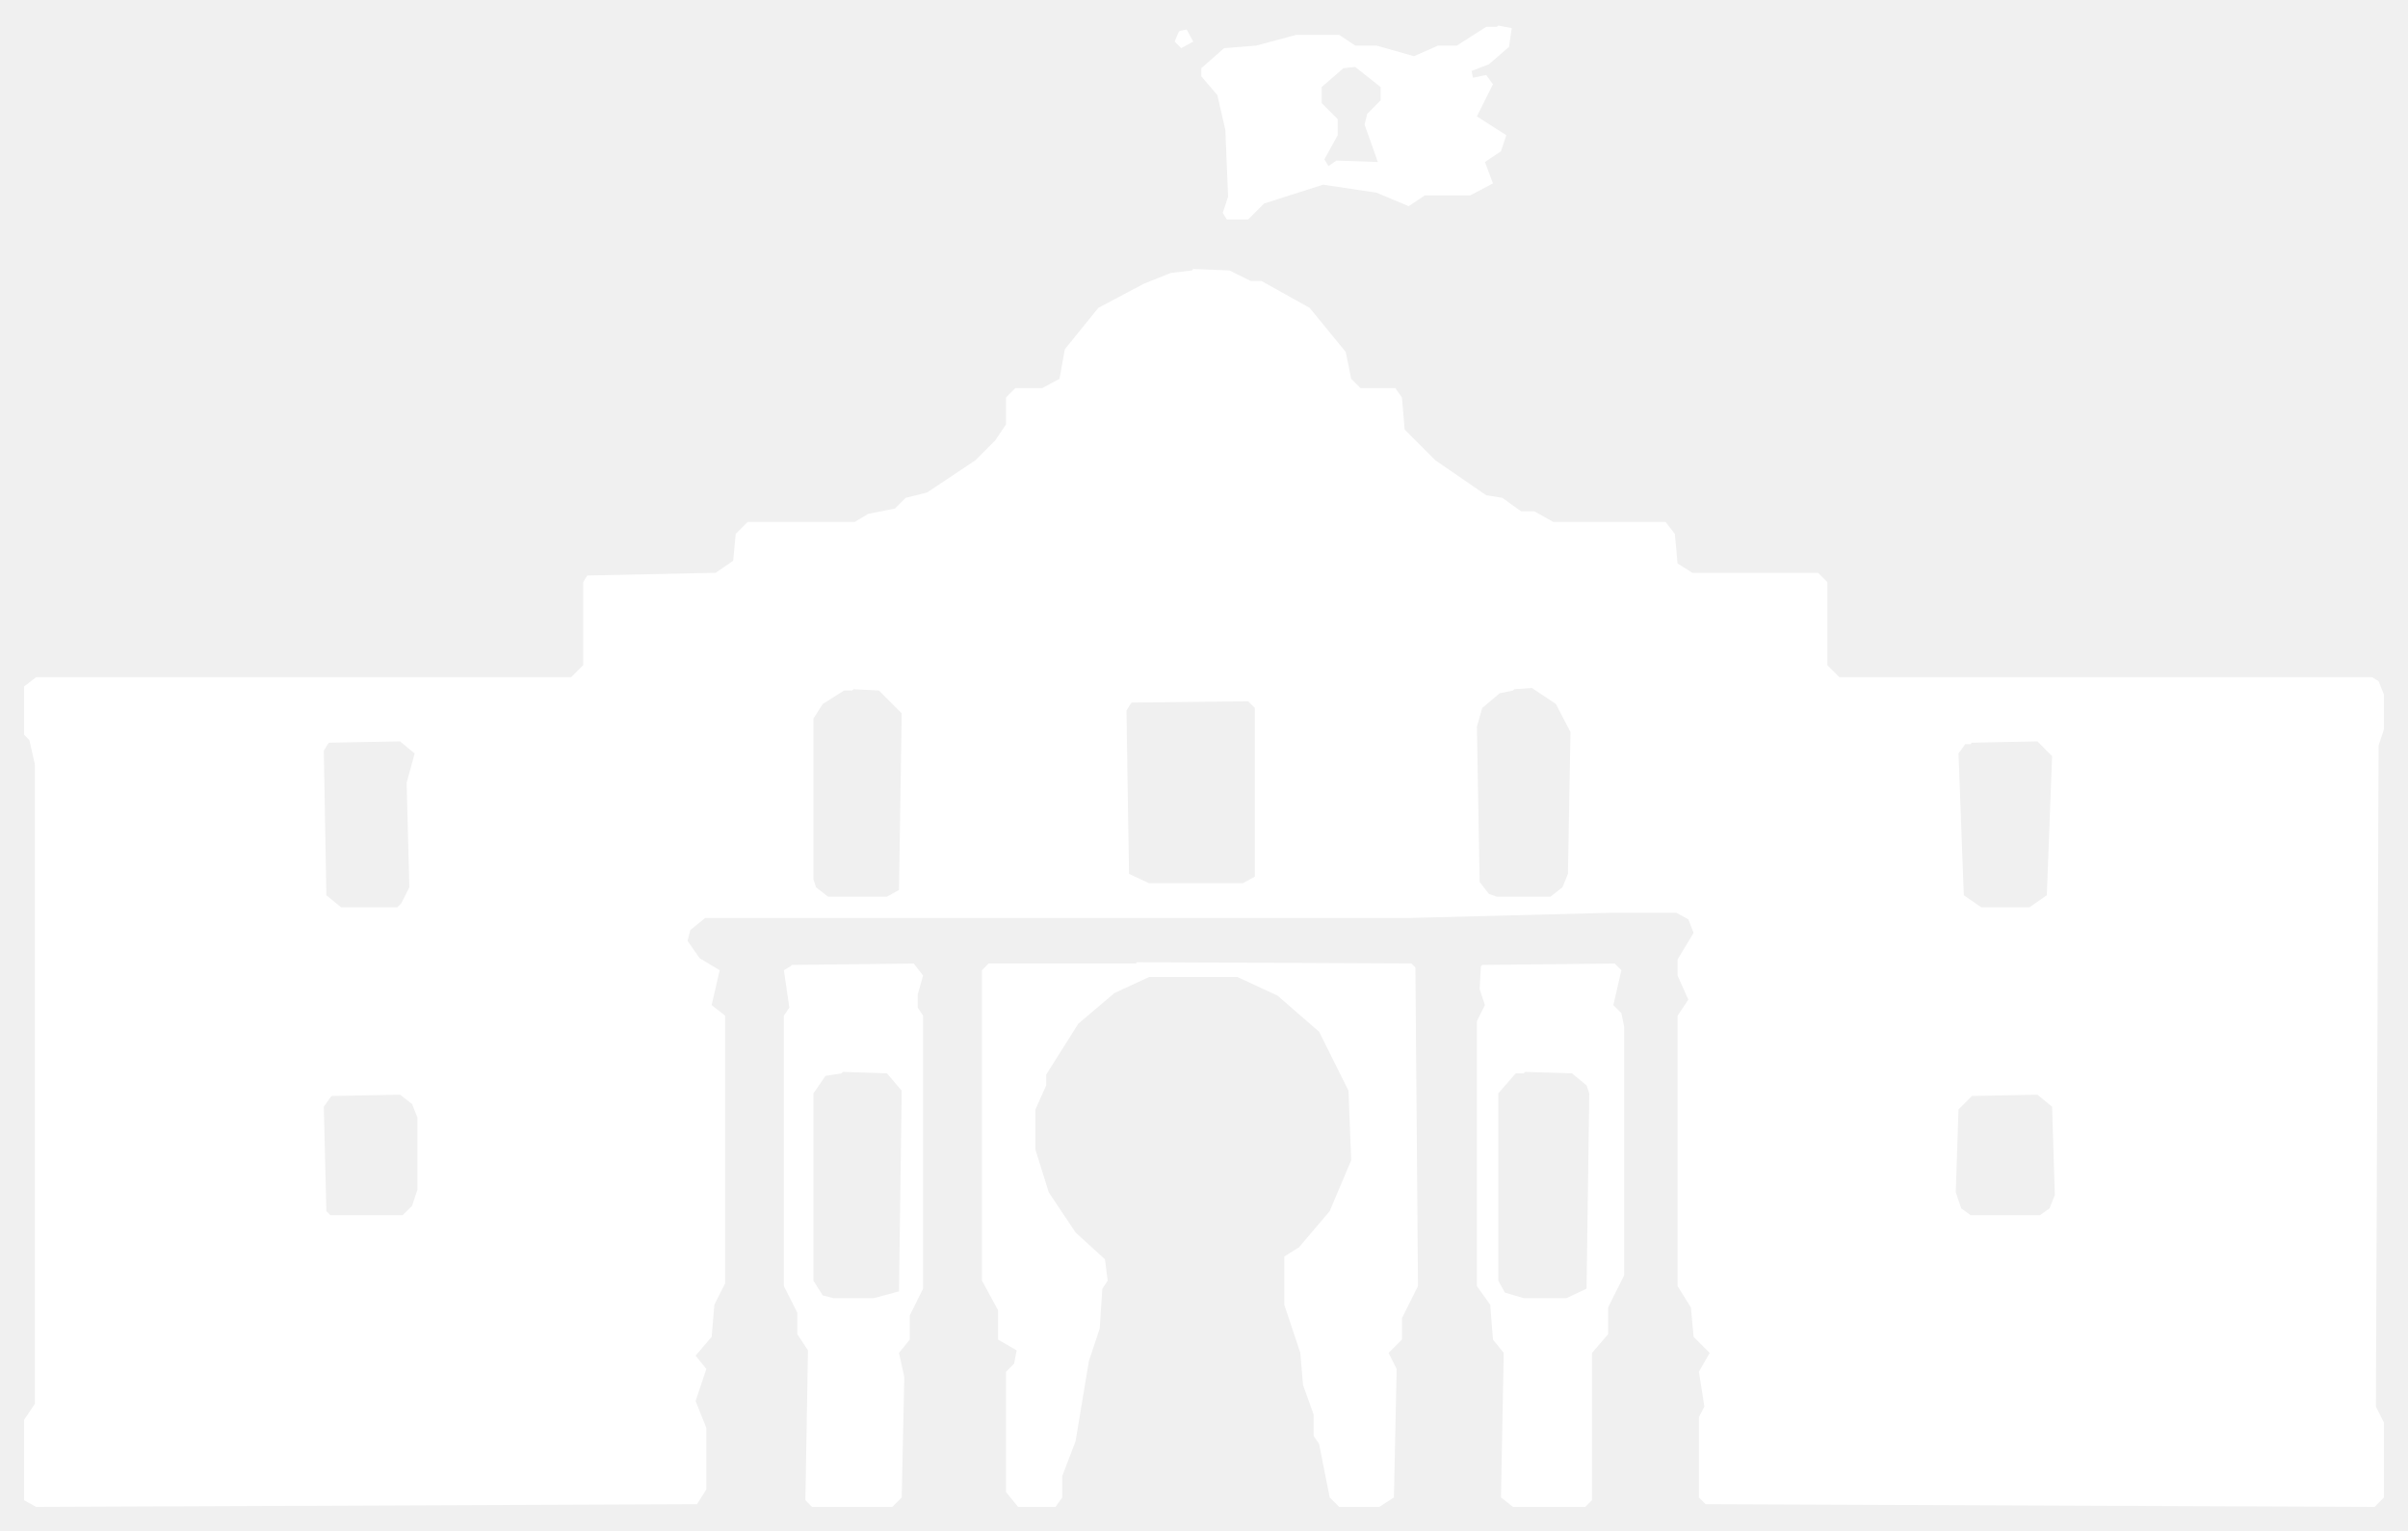
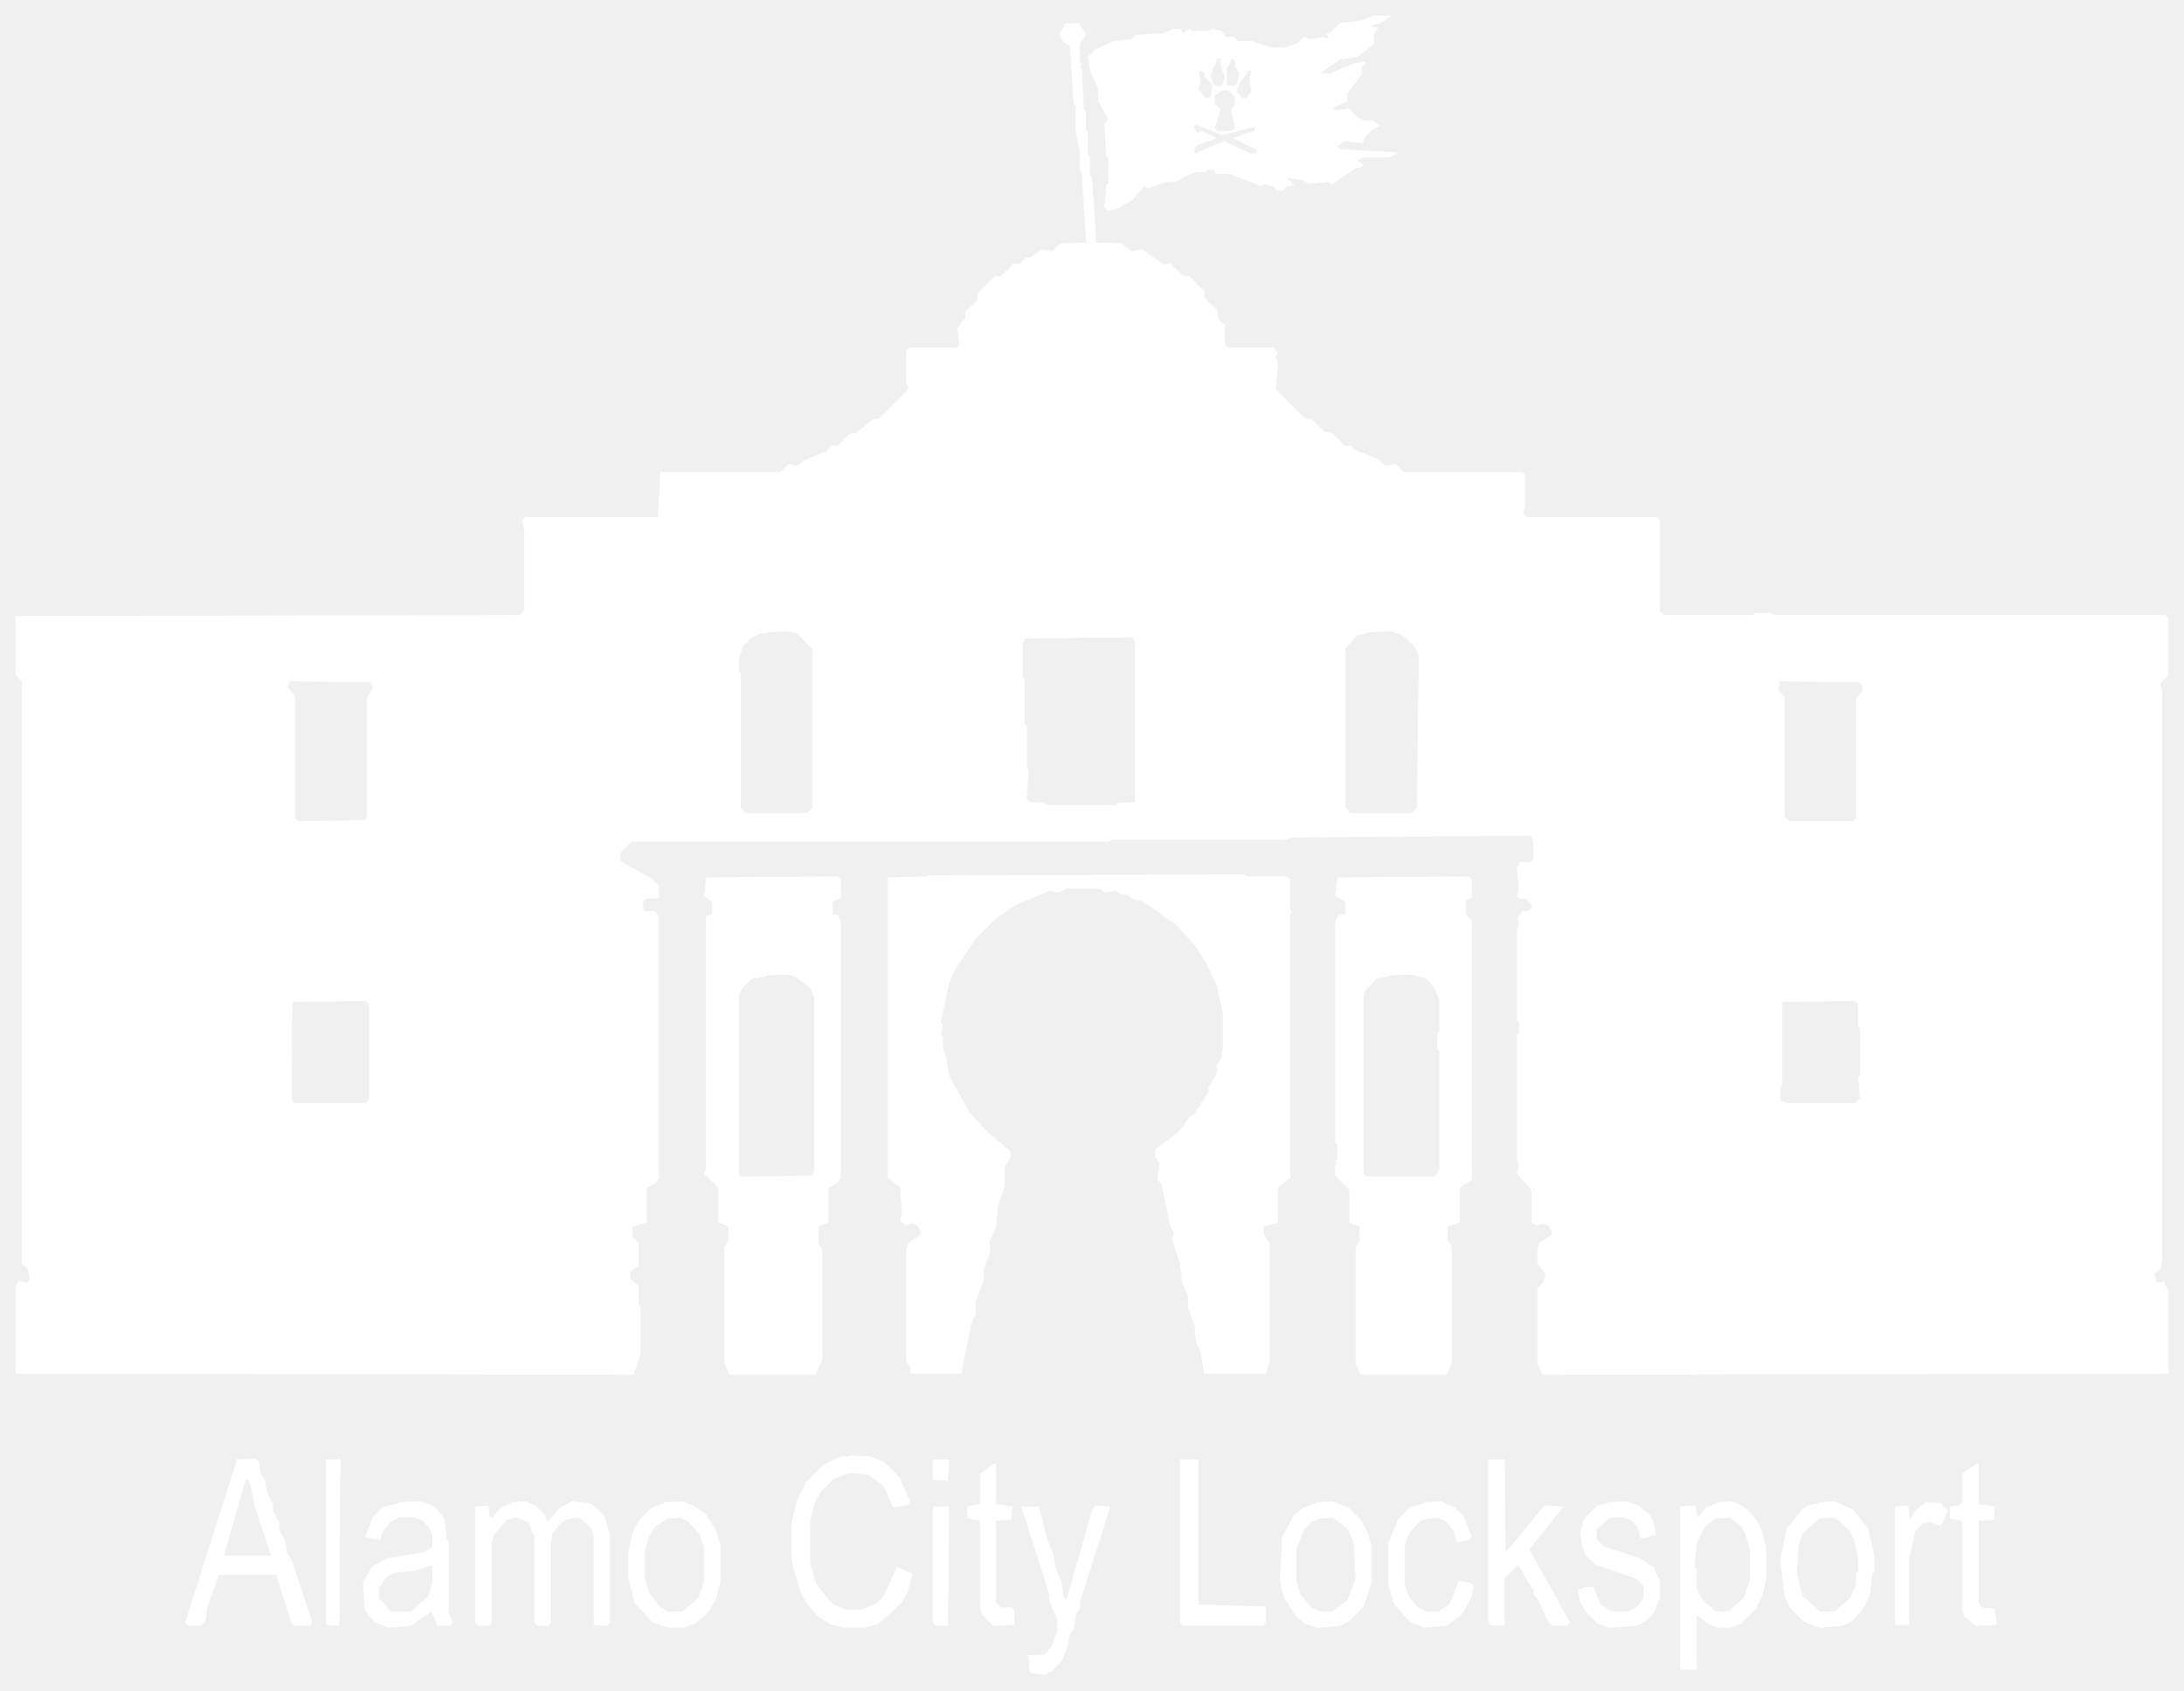
- <svg xmlns="http://www.w3.org/2000/svg" viewBox="20.75 38.08 150.00 95.33" role="img" aria-label="Alamo City Locksport">
-   <path fill="#ffffff" fill-rule="evenodd" d="M114.08 39.67L114.92 39.83L114.75 41.00L113.50 42.08L112.42 42.50L112.50 42.92L113.33 42.75L113.75 43.33L112.75 45.33L114.58 46.50L114.25 47.50L113.25 48.17L113.75 49.50L112.33 50.25L109.50 50.25L108.50 50.92L106.50 50.08L103.17 49.58L99.50 50.75L98.50 51.75L97.17 51.75L96.92 51.33L97.25 50.33L97.08 46.17L96.58 44.00L95.58 42.83L95.58 42.33L97.00 41.08L99.00 40.92L101.50 40.25L104.17 40.25L105.17 40.92L106.50 40.92L108.83 41.58L110.33 40.92L111.50 40.92L113.33 39.75L114.00 39.75ZM94.25 40.00L94.67 39.92L95.08 40.67L94.33 41.08L93.92 40.67L94.17 40.08ZM104.42 42.33L105.17 42.25L106.75 43.50L106.75 44.33L105.92 45.17L105.75 45.83L106.58 48.17L104.00 48.08L103.50 48.42L103.25 48.00L104.08 46.50L104.08 45.50L103.08 44.50L103.08 43.50L104.33 42.42ZM95.08 54.83L97.33 54.92L98.67 55.58L99.33 55.58L102.33 57.25L104.58 60.00L104.92 61.67L105.50 62.25L107.67 62.25L108.08 62.83L108.25 64.83L110.17 66.75L113.33 68.92L114.33 69.08L115.50 69.92L116.33 69.92L117.50 70.58L124.50 70.58L125.08 71.33L125.25 73.17L126.17 73.75L134.00 73.75L134.58 74.33L134.58 79.50L135.33 80.25L168.50 80.25L168.92 80.50L169.25 81.33L169.25 83.50L168.92 84.50L168.75 125.67L169.25 126.67L169.25 131.33L168.67 131.92L127.00 131.75L126.58 131.33L126.58 126.33L126.92 125.67L126.58 123.50L127.25 122.33L126.25 121.33L126.08 119.50L125.25 118.17L125.25 101.33L125.92 100.33L125.25 98.83L125.25 97.83L126.25 96.17L125.92 95.33L125.17 94.92L121.17 94.92L108.33 95.25L64.67 95.25L63.75 96.00L63.58 96.67L64.33 97.75L65.58 98.50L65.08 100.67L65.92 101.33L65.92 118.00L65.25 119.33L65.08 121.33L64.08 122.50L64.75 123.33L64.08 125.33L64.75 127.00L64.75 130.83L64.17 131.75L23.00 131.92L22.25 131.50L22.25 126.50L22.92 125.50L22.92 85.67L22.58 84.17L22.25 83.83L22.25 80.83L23.00 80.25L56.33 80.25L57.08 79.50L57.08 74.33L57.33 73.92L65.33 73.75L66.42 73.00L66.58 71.33L67.33 70.58L74.00 70.58L74.83 70.08L76.50 69.75L77.17 69.08L78.50 68.75L81.50 66.75L82.75 65.50L83.42 64.50L83.42 62.83L84.00 62.25L85.67 62.25L86.75 61.67L87.08 59.83L89.17 57.25L92.00 55.75L93.67 55.08L95.00 54.92ZM73.92 81.00L75.50 81.08L76.92 82.50L76.75 93.50L76.00 93.92L72.33 93.92L71.58 93.33L71.42 92.83L71.42 82.83L72.00 81.92L73.33 81.08L73.83 81.08ZM115.08 81.00L116.17 80.92L117.67 81.92L118.58 83.67L118.42 92.50L118.08 93.33L117.33 93.92L114.00 93.92L113.50 93.75L112.92 93.00L112.75 83.33L113.08 82.17L114.17 81.25L115.00 81.08ZM91.25 81.83L98.50 81.75L98.92 82.17L98.92 92.67L98.17 93.08L92.33 93.08L91.08 92.50L90.92 82.33L91.17 81.92ZM41.25 84.33L45.67 84.25L46.58 85.00L46.08 86.83L46.25 93.33L45.75 94.33L45.50 94.58L42.00 94.58L41.08 93.83L40.92 84.83L41.17 84.42ZM143.58 84.33L147.67 84.25L148.58 85.17L148.25 93.83L147.17 94.58L144.17 94.58L143.08 93.83L142.75 85.00L143.17 84.42L143.50 84.42ZM91.58 98.00L108.67 98.08L108.92 98.33L109.08 118.17L108.08 120.17L108.08 121.50L107.25 122.33L107.75 123.33L107.58 131.33L106.67 131.92L104.17 131.92L103.58 131.33L102.92 128.00L102.58 127.50L102.58 126.17L101.92 124.33L101.75 122.33L100.75 119.33L100.75 116.33L101.67 115.75L103.58 113.50L104.92 110.33L104.75 106.00L102.92 102.33L100.33 100.08L97.83 98.92L92.33 98.92L90.17 99.92L87.92 101.83L85.92 105.00L85.92 105.67L85.25 107.17L85.25 109.67L86.08 112.33L87.75 114.83L89.58 116.50L89.75 117.83L89.42 118.33L89.25 120.83L88.58 122.83L87.75 127.83L86.92 130.00L86.92 131.33L86.50 131.92L84.17 131.92L83.42 131.00L83.42 123.50L83.92 123.00L84.08 122.17L82.92 121.50L82.92 119.67L81.92 117.83L81.92 98.50L82.33 98.08L91.50 98.08ZM70.08 98.17L77.67 98.08L78.25 98.83L77.92 100.00L77.92 100.83L78.25 101.33L78.25 118.33L77.42 120.00L77.42 121.50L76.75 122.33L77.08 123.83L76.92 131.33L76.33 131.92L71.33 131.92L70.92 131.50L71.08 122.17L70.42 121.17L70.42 119.83L69.58 118.17L69.58 101.33L69.92 100.83L69.58 98.50L70.00 98.25ZM113.08 98.17L121.33 98.08L121.75 98.50L121.25 100.67L121.75 101.17L121.92 102.00L121.92 117.50L120.92 119.50L120.92 121.17L119.92 122.33L119.92 131.50L119.50 131.92L115.00 131.92L114.25 131.33L114.42 122.33L113.75 121.50L113.58 119.33L112.75 118.17L112.75 101.67L113.25 100.67L112.92 99.67L113.00 98.25ZM73.25 104.83L76.00 104.92L76.92 106.00L76.75 118.50L75.17 118.92L72.67 118.92L72.00 118.75L71.42 117.83L71.42 106.17L72.17 105.08L73.17 104.92ZM115.75 104.83L118.67 104.92L119.58 105.67L119.75 106.17L119.58 118.33L118.33 118.92L115.67 118.92L114.50 118.58L114.08 117.83L114.08 106.17L115.17 104.92L115.67 104.92ZM41.42 106.33L45.67 106.25L46.42 106.83L46.75 107.67L46.75 112.17L46.42 113.17L45.83 113.75L41.33 113.75L41.08 113.50L40.92 107.00L41.33 106.42ZM143.58 106.33L147.67 106.25L148.58 107.00L148.75 112.50L148.42 113.33L147.83 113.75L143.50 113.75L142.92 113.33L142.58 112.33L142.75 107.17L143.50 106.42Z" />
+ <svg xmlns="http://www.w3.org/2000/svg" viewBox="21.57 31.06 139.92 108.32" role="img" aria-label="Alamo City Locksport">
+   <path fill="#ffffff" fill-rule="evenodd" d="M109.46 32.06L110.77 32.06L110.05 32.52L109.33 32.71L109.85 32.85L109.59 33.24L109.59 33.89L108.48 34.74L107.43 34.87L106.19 35.72L106.78 35.79L108.22 35.14L109.00 35.00L109.07 35.20L108.81 35.33L108.81 35.85L107.89 37.03L107.89 37.56L106.98 37.95L107.17 38.14L107.96 38.01L108.48 38.54L109.00 38.80L109.53 38.80L109.99 39.13L109.53 39.32L109.07 39.78L108.87 40.24L107.70 40.11L107.24 40.43L107.43 40.63L111.16 40.83L110.57 41.15L108.87 41.15L108.55 41.35L108.94 41.61L108.74 41.81L108.48 41.81L106.91 42.86L106.65 42.72L105.47 42.86L104.95 42.59L104.03 42.46L104.49 42.92L104.03 42.99L103.77 43.25L103.38 43.25L103.12 42.99L102.59 42.86L102.33 42.99L100.37 42.20L99.45 42.20L99.32 41.94L98.93 41.94L98.80 42.07L98.14 42.07L96.83 42.72L96.31 42.72L95.13 43.12L94.87 42.99L94.09 43.90L93.17 44.43L92.52 44.56L92.32 44.36L92.45 42.92L92.58 42.79L92.58 41.22L92.45 41.09L92.32 39.00L92.58 38.73L91.93 37.56L91.93 36.77L91.40 35.59L91.27 34.68L91.73 34.22L92.91 33.70L94.09 33.56L94.35 33.30L96.18 33.17L96.70 32.91L97.23 32.91L97.36 33.17L97.75 32.91L98.01 33.04L99.06 33.04L99.19 32.91L99.84 33.04L100.11 33.43L100.63 33.43L100.89 33.70L101.81 33.70L102.98 34.09L103.90 34.09L104.69 33.83L105.08 33.43L105.47 33.56L106.39 33.43L106.52 33.56L106.71 33.37L106.45 33.24L106.78 33.17L107.43 32.52L108.74 32.39L109.40 32.13ZM89.83 32.58L90.68 32.52L91.14 33.24L90.75 33.89L90.75 35.07L90.88 35.20L90.75 35.33L90.88 35.46L91.01 38.08L91.14 38.21L91.14 39.39L91.27 39.52L91.27 40.96L91.40 41.09L91.40 42.27L91.53 42.40L91.80 46.59L93.43 46.65L94.09 47.17L94.74 47.04L96.05 47.96L96.57 47.96L97.36 48.74L97.75 48.74L98.73 49.73L98.73 50.12L99.52 50.90L99.65 51.56L100.04 51.82L100.04 53.13L100.24 53.32L103.12 53.32L103.44 53.65L103.31 53.91L103.44 54.44L103.31 56.01L105.21 57.90L105.60 57.90L106.39 58.69L106.91 58.82L107.70 59.61L108.09 59.61L108.35 59.87L109.92 60.52L110.31 60.91L110.97 60.78L111.49 61.31L119.08 61.31L119.28 61.50L119.28 63.60L119.15 63.86L119.34 64.19L127.72 64.19L127.91 64.38L127.91 70.27L128.24 70.47L133.87 70.47L134.00 70.34L135.04 70.34L135.18 70.47L160.30 70.47L160.50 70.66L160.50 74.33L159.97 74.85L160.10 75.37L160.10 111.75L159.97 112.41L159.58 112.67L159.71 113.19L160.04 113.26L160.17 113.13L160.50 113.85L160.50 119.08L120.39 119.15L120.06 118.43L120.06 113.58L120.45 113.19L120.58 112.67L120.06 112.01L120.06 111.10L120.19 110.71L120.98 110.18L120.98 109.92L120.78 109.59L120.39 109.46L120.00 109.59L119.67 109.40L119.67 107.30L118.75 106.26L118.88 105.73L118.75 105.34L118.75 97.36L118.88 97.23L118.88 96.57L118.75 96.44L118.75 90.68L118.88 90.16L118.75 89.90L119.08 89.44L119.47 89.44L119.67 89.24L119.67 88.98L119.34 88.66L118.95 88.66L118.75 88.46L118.88 87.94L118.75 86.63L118.95 86.30L119.60 86.30L119.80 86.10L119.80 84.93L119.60 84.60L104.16 84.73L104.03 84.86L92.78 84.86L92.65 84.99L62.03 84.99L61.31 85.71L61.31 86.23L63.33 87.35L63.79 87.81L63.79 88.59L62.94 88.66L62.75 88.85L62.81 89.44L63.47 89.44L63.79 89.77L63.79 106.52L63.60 106.84L63.01 107.17L63.01 109.40L62.09 109.66L62.09 110.31L62.48 110.71L62.48 112.14L61.96 112.54L61.96 113.06L62.48 113.45L62.48 114.63L62.62 114.76L62.62 117.77L62.16 119.15L22.57 119.08L22.57 113.45L22.77 113.13L23.29 113.26L23.49 113.06L23.36 112.41L22.97 112.01L22.97 74.72L22.57 74.33L22.57 70.53L54.83 70.47L55.16 70.14L55.16 65.04L55.03 64.38L55.22 64.19L63.73 64.19L63.86 61.31L71.58 61.31L72.10 60.78L72.63 60.91L73.15 60.52L74.46 60.00L74.85 59.61L75.24 59.61L76.03 58.82L76.42 58.82L77.47 57.90L77.86 57.90L79.63 56.14L79.76 55.88L79.63 55.61L79.63 53.52L79.82 53.32L82.83 53.32L83.03 53.13L82.90 52.08L83.42 51.43L83.42 51.03L84.21 50.25L84.21 49.86L85.32 48.74L85.71 48.74L86.50 47.96L86.89 47.96L87.28 47.57L87.54 47.57L88.33 47.04L88.98 47.17L89.51 46.65L91.27 46.59L91.14 46.45L90.88 42.14L90.75 42.01L90.75 40.83L90.49 39.52L90.49 37.82L90.36 37.69L90.10 34.02L89.70 33.76L89.44 33.24L89.77 32.65ZM99.52 34.81L99.78 34.81L99.78 35.33L100.04 35.99L99.84 36.57L99.45 36.57L99.26 36.38L99.12 35.85L99.52 34.94ZM100.43 34.81L100.69 34.94L100.69 35.33L100.96 35.72L100.83 36.38L100.63 36.57L100.17 36.51L100.17 35.46L100.43 34.94ZM98.47 35.59L98.73 35.72L98.73 35.99L99.26 36.51L99.12 37.29L98.80 37.36L98.34 36.77L98.47 36.38L98.40 35.66ZM101.48 35.59L101.74 35.59L101.61 36.12L101.74 36.90L101.41 37.36L101.15 37.36L100.83 36.90L100.96 36.38L101.48 35.72ZM99.78 36.90L100.24 36.84L100.69 37.29L100.69 37.69L100.43 38.08L100.69 39.26L100.50 39.45L99.58 39.45L99.39 39.26L99.78 38.08L99.39 37.69L99.39 37.16L99.71 36.97ZM98.08 39.13L98.27 39.06L99.84 39.72L101.94 39.19L101.94 39.45L100.56 39.91L102.13 40.70L102.07 40.89L101.68 40.89L99.97 40.11L98.14 40.89L98.08 40.57L98.27 40.37L99.52 39.91L98.54 39.45L98.27 39.58L98.08 39.26ZM70.73 71.58L72.10 71.51L72.63 71.64L73.61 72.63L73.61 82.83L73.28 83.16L69.35 83.16L69.03 82.83L69.03 74.20L68.90 74.07L68.90 73.28L69.16 72.49L69.75 71.91L70.27 71.64L70.66 71.64ZM109.20 71.58L110.71 71.51L111.10 71.64L111.62 71.91L112.21 72.49L112.47 73.15L112.34 82.83L112.01 83.16L108.09 83.16L107.76 82.83L107.76 72.63L108.48 71.78L109.13 71.64ZM87.22 71.97L94.09 71.91L94.28 72.10L94.28 82.44L93.17 82.51L93.04 82.64L88.59 82.64L88.46 82.51L87.48 82.44L87.35 82.18L87.48 80.35L87.35 80.22L87.35 77.60L87.22 77.47L87.22 74.59L87.09 74.46L87.09 72.23L87.22 72.10ZM40.11 74.72L45.28 74.78L45.47 75.11L45.08 75.77L45.08 83.36L44.95 83.62L40.70 83.68L40.50 83.49L40.50 75.90L40.37 75.50L39.98 75.11L40.11 74.85ZM135.63 74.72L140.67 74.78L140.87 74.98L140.87 75.37L140.48 75.77L140.48 83.49L140.28 83.68L136.22 83.68L135.90 83.36L135.90 75.77L135.50 75.24L135.57 74.78ZM81.07 87.15L101.28 87.09L101.41 87.22L104.03 87.22L104.23 87.41L104.23 89.38L104.36 89.51L104.23 89.64L104.23 106.52L103.44 107.17L103.44 109.40L102.53 109.66L102.53 110.18L102.92 110.71L102.92 118.29L102.66 119.08L98.73 119.08L98.47 117.64L98.21 117.12L98.08 115.94L97.68 114.89L97.68 114.11L97.29 113.19L97.16 112.01L96.64 110.44L96.77 110.05L96.51 109.53L95.98 106.91L95.72 106.65L95.85 105.60L95.59 105.21L95.59 104.69L97.10 103.57L97.82 102.59L98.08 102.46L98.99 101.02L98.99 100.76L99.52 99.84L99.52 99.32L99.78 98.93L99.91 98.27L99.91 95.92L99.52 94.22L98.86 92.78L98.08 91.60L96.97 90.36L94.74 88.79L94.09 88.66L93.82 88.39L93.43 88.39L93.04 88.13L92.39 88.26L91.99 88.00L89.90 88.00L89.38 88.26L88.85 88.13L86.63 89.05L85.32 89.96L84.08 91.21L82.77 93.17L82.37 94.09L81.85 96.57L81.98 96.70L81.85 97.36L81.98 97.49L81.98 98.27L82.24 98.93L82.37 99.97L83.68 102.33L84.80 103.57L86.30 104.82L86.30 105.21L85.91 105.86L85.91 107.17L85.52 108.35L85.38 109.66L84.99 110.57L84.99 111.36L84.60 112.41L84.60 113.06L84.08 114.50L84.08 115.29L83.81 115.81L83.16 119.08L79.89 119.08L79.89 118.69L79.63 118.29L79.63 111.10L79.76 110.71L80.54 110.18L80.54 109.92L80.35 109.59L80.08 109.46L79.56 109.59L79.23 109.27L79.36 108.74L79.23 107.17L78.45 106.52L78.45 87.28L81.00 87.22ZM66.80 87.28L75.24 87.22L75.44 87.41L75.44 88.59L74.92 88.85L74.92 89.64L75.24 89.70L75.44 90.03L75.44 106.52L75.24 106.84L74.65 107.17L74.65 109.40L74.00 109.66L74.00 110.71L74.26 111.23L74.26 118.16L73.80 119.15L68.31 119.15L67.98 118.43L67.98 110.97L68.24 110.57L68.24 109.66L67.59 109.40L67.59 107.17L66.67 106.26L66.80 105.99L66.80 89.77L67.20 89.64L67.20 88.85L66.67 88.46L66.80 87.41ZM107.24 87.28L115.68 87.22L115.87 87.41L115.87 88.59L115.48 88.72L115.48 89.64L115.87 90.03L115.87 106.65L115.09 107.17L115.09 109.40L114.30 109.66L114.30 110.57L114.57 110.84L114.57 118.43L114.24 119.15L108.74 119.15L108.42 118.43L108.42 110.97L108.68 110.57L108.68 109.66L108.02 109.40L108.02 107.30L107.11 106.39L107.11 105.73L107.24 105.60L107.11 105.47L107.24 105.34L107.24 104.42L107.11 104.29L107.11 90.16L107.30 89.70L107.76 89.64L107.76 88.85L107.11 88.46L107.24 87.41ZM70.73 93.56L71.97 93.50L72.49 93.63L73.48 94.35L73.74 95.00L73.74 105.99L73.61 106.39L69.09 106.45L68.90 106.26L68.90 94.87L69.16 94.35L69.75 93.76L70.66 93.63ZM110.64 93.56L112.01 93.50L112.93 93.76L113.39 94.22L113.78 95.13L113.78 97.10L113.65 97.23L113.65 98.27L113.78 98.40L113.78 105.99L113.65 106.26L113.45 106.45L109.13 106.45L108.94 106.26L108.94 94.87L109.07 94.48L109.79 93.76L110.57 93.63ZM40.37 95.26L45.01 95.20L45.21 95.39L45.21 101.55L45.01 101.74L40.43 101.74L40.24 101.55L40.30 95.33ZM135.76 95.26L140.41 95.20L140.61 95.39L140.61 96.83L140.74 96.97L140.74 99.97L140.61 100.11L140.74 101.41L140.41 101.74L135.96 101.74L135.63 101.55L135.63 100.76L135.76 100.63L135.76 95.39ZM76.09 124.31L77.34 124.38L78.25 124.77L79.23 125.75L79.89 127.32L79.69 127.52L78.78 127.65L78.19 126.28L77.21 125.56L76.03 125.43L74.98 125.82L74.13 126.67L73.74 127.45L73.48 128.50L73.48 131.25L73.87 132.56L74.85 133.80L75.77 134.19L76.81 134.19L77.73 133.80L78.19 133.34L79.04 131.45L80.02 131.90L79.76 132.95L79.36 133.74L77.86 135.11L76.94 135.37L75.64 135.37L74.72 135.11L73.93 134.59L73.21 133.74L72.82 132.95L72.30 131.12L72.30 128.50L72.69 127.06L73.21 126.02L74.33 124.90L75.50 124.38L76.03 124.38ZM36.71 124.58L37.95 124.51L38.14 124.71L38.28 125.49L38.54 125.88L38.67 126.67L39.06 127.45L39.06 127.85L39.45 128.63L39.45 129.03L39.85 129.81L39.98 130.60L40.24 130.99L41.55 134.91L41.48 135.24L40.43 135.24L40.24 135.04L39.26 131.97L35.59 131.97L34.87 134.00L34.74 134.91L34.42 135.24L33.63 135.24L33.43 135.04L36.71 124.71ZM42.46 124.58L43.38 124.58L43.31 135.24L42.46 135.18L42.46 124.71ZM81.33 124.58L82.37 124.58L82.31 125.95L81.33 125.88L81.33 124.71ZM97.16 124.58L98.34 124.58L98.34 133.87L102.66 134.00L102.66 135.04L102.46 135.24L97.36 135.24L97.16 135.04L97.16 124.71ZM116.92 124.58L117.97 124.58L118.03 130.53L120.52 127.52L121.76 127.59L119.54 130.33L122.16 135.04L121.96 135.24L121.04 135.24L120.72 134.91L120.06 133.47L119.80 133.21L119.80 132.95L118.82 131.32L117.97 132.17L117.97 135.18L117.12 135.24L116.92 135.04L116.92 124.71ZM85.25 124.84L85.38 124.84L85.38 127.45L86.43 127.59L86.37 128.44L85.38 128.50L85.38 133.74L85.71 134.06L86.37 134.06L86.56 134.26L86.56 135.18L85.19 135.24L84.47 134.52L84.34 134.00L84.34 128.50L83.55 128.37L83.55 127.59L84.34 127.45L84.34 125.49L85.19 124.90ZM148.20 124.84L148.33 124.84L148.33 127.45L149.37 127.59L149.31 128.44L148.33 128.50L148.33 133.74L148.52 134.06L149.37 134.13L149.50 135.18L148.13 135.24L147.41 134.65L147.28 134.26L147.28 128.50L146.49 128.37L146.49 127.59L147.08 127.52L147.28 127.32L147.28 125.49L148.13 124.90ZM37.36 125.88L37.49 125.88L37.62 126.28L37.88 127.59L38.93 130.73L35.92 130.73L37.29 125.95ZM47.17 127.32L48.42 127.26L48.94 127.39L49.46 127.65L50.05 128.37L50.18 129.68L50.31 129.81L50.31 134.39L50.58 135.04L50.38 135.24L49.59 135.24L49.20 134.32L47.89 135.24L46.45 135.37L45.54 134.98L44.95 134.26L44.82 132.43L45.41 131.45L46.32 130.92L48.68 130.53L49.27 130.20L49.27 129.42L49.01 128.89L48.55 128.44L48.16 128.31L47.11 128.31L46.59 128.57L46.13 129.16L45.93 129.74L44.95 129.55L45.47 128.24L46.06 127.65L47.11 127.39ZM54.37 127.32L55.22 127.26L55.88 127.52L56.46 128.11L56.66 128.57L57.45 127.65L58.23 127.26L59.41 127.39L60.26 128.11L60.65 129.42L60.65 135.04L60.46 135.24L59.61 135.18L59.61 129.55L59.47 129.03L58.89 128.44L58.49 128.31L57.84 128.44L57.45 128.70L56.99 129.29L56.86 129.81L56.86 135.04L56.66 135.24L56.01 135.24L55.81 135.04L55.81 129.55L55.42 128.63L54.70 128.31L54.04 128.44L53.19 129.42L53.06 129.94L53.06 135.04L52.87 135.24L52.21 135.24L52.02 135.04L52.02 127.59L52.87 127.52L52.93 128.24L53.13 128.31L53.65 127.65L54.31 127.39ZM64.19 127.32L65.30 127.26L66.21 127.65L66.80 128.11L67.46 129.16L67.72 130.07L67.72 132.43L67.46 133.47L66.93 134.39L66.08 135.11L65.30 135.37L64.38 135.37L63.33 134.98L62.22 133.74L61.83 132.17L61.83 130.46L62.09 129.29L62.48 128.50L63.33 127.65L64.12 127.39ZM105.93 127.32L106.91 127.26L107.96 127.65L108.81 128.50L109.20 129.29L109.46 130.20L109.46 132.43L108.94 134.00L107.96 134.98L107.43 135.24L105.99 135.37L105.21 135.11L104.69 134.72L103.84 133.47L103.57 132.43L103.70 129.55L104.49 128.11L105.08 127.65L105.86 127.39ZM112.86 127.32L113.85 127.26L114.76 127.65L115.35 128.24L115.87 129.55L115.68 129.74L114.89 129.88L114.70 129.16L114.24 128.57L113.71 128.31L112.67 128.44L111.95 129.16L111.69 129.68L111.56 130.20L111.56 132.56L111.82 133.34L112.41 134.06L112.93 134.32L113.71 134.32L114.43 133.87L115.02 132.36L115.81 132.49L116.00 132.69L115.87 133.34L115.22 134.52L114.24 135.24L112.80 135.37L111.88 134.98L110.90 133.87L110.51 132.69L110.51 129.94L111.16 128.37L111.88 127.65L112.80 127.39ZM124.64 127.32L125.75 127.26L126.54 127.52L127.26 128.11L127.52 128.63L127.65 129.42L126.93 129.61L126.67 129.61L126.47 128.89L126.02 128.44L125.62 128.31L124.71 128.31L123.86 129.03L123.86 129.68L124.31 130.14L126.67 130.92L127.52 131.51L127.91 132.30L127.91 133.47L127.52 134.39L126.93 134.98L126.41 135.24L124.71 135.37L123.92 135.11L123.20 134.39L122.81 133.74L122.68 132.95L123.14 132.75L123.66 132.75L124.12 133.87L124.84 134.32L125.88 134.32L126.41 134.06L126.87 133.47L126.87 132.69L126.41 132.23L123.79 131.32L123.20 130.73L122.94 130.20L122.81 129.16L123.07 128.37L123.92 127.52L124.58 127.39ZM131.58 127.32L132.43 127.26L132.82 127.39L133.34 127.65L134.06 128.37L134.46 129.16L134.72 130.20L134.72 132.30L134.46 133.34L134.06 134.13L133.08 135.11L132.43 135.37L131.64 135.37L130.99 135.11L130.27 134.52L130.27 138.05L129.22 138.05L129.22 127.59L130.20 127.52L130.33 128.31L130.86 127.65L131.51 127.39ZM138.12 127.32L139.10 127.26L140.28 127.78L141.26 129.03L141.65 130.73L141.65 131.77L141.52 131.90L141.39 133.21L140.87 134.26L140.15 134.98L139.62 135.24L138.19 135.37L137.14 134.98L136.29 134.13L135.90 133.34L135.63 130.99L136.03 129.03L137.01 127.78L137.40 127.52L138.05 127.39ZM144.92 127.32L145.91 127.39L146.36 127.85L145.91 128.83L145.12 128.57L144.73 128.70L144.27 129.16L143.88 130.99L143.88 135.18L142.96 135.18L142.96 127.59L143.81 127.52L143.94 128.44L144.27 127.85L144.86 127.39ZM81.33 127.59L82.37 127.59L82.31 135.24L81.52 135.24L81.33 135.04L81.33 127.72ZM86.95 127.59L88.13 127.59L88.66 129.68L89.05 130.60L89.18 131.51L89.57 132.43L89.70 133.34L89.90 133.54L91.53 127.85L91.73 127.52L92.71 127.59L90.75 133.74L90.75 134.13L90.49 134.52L90.36 135.44L90.10 135.83L89.96 136.61L89.57 137.53L88.98 138.12L88.46 138.38L87.54 138.25L87.48 137.27L87.35 137.14L88.46 137.07L88.92 136.61L89.31 135.57L89.31 134.91L88.79 133.61L88.79 133.21L87.02 127.65ZM64.32 128.37L65.17 128.31L65.69 128.57L66.41 129.42L66.67 130.20L66.67 132.43L66.28 133.47L65.30 134.32L64.38 134.32L63.86 134.06L63.14 133.08L62.88 132.17L62.88 130.46L63.14 129.55L63.53 128.89L64.25 128.44ZM106.06 128.37L106.91 128.31L107.17 128.44L107.89 129.03L108.28 129.81L108.42 132.17L107.89 133.61L106.91 134.32L106.13 134.32L105.60 134.06L104.88 133.21L104.62 132.30L104.62 130.33L105.14 129.03L105.60 128.57L105.99 128.44ZM131.45 128.37L132.43 128.31L133.15 128.89L133.41 129.42L133.67 130.33L133.67 132.30L133.28 133.47L132.30 134.32L131.51 134.32L130.66 133.61L130.27 132.82L130.27 131.64L130.14 131.51L130.27 129.94L130.79 128.89L131.38 128.44ZM138.12 128.37L138.97 128.31L139.36 128.44L140.08 129.16L140.34 129.68L140.61 130.86L140.61 131.77L140.48 131.90L140.48 132.56L140.08 133.47L139.10 134.32L138.19 134.32L137.07 133.34L136.68 131.90L136.81 130.07L137.07 129.29L138.05 128.44ZM49.01 131.38L49.27 131.38L49.27 132.43L49.01 133.34L47.89 134.32L46.59 134.32L45.87 133.47L45.87 132.82L46.32 132.10L46.85 131.84L48.16 131.71L48.94 131.45Z" />
</svg>
